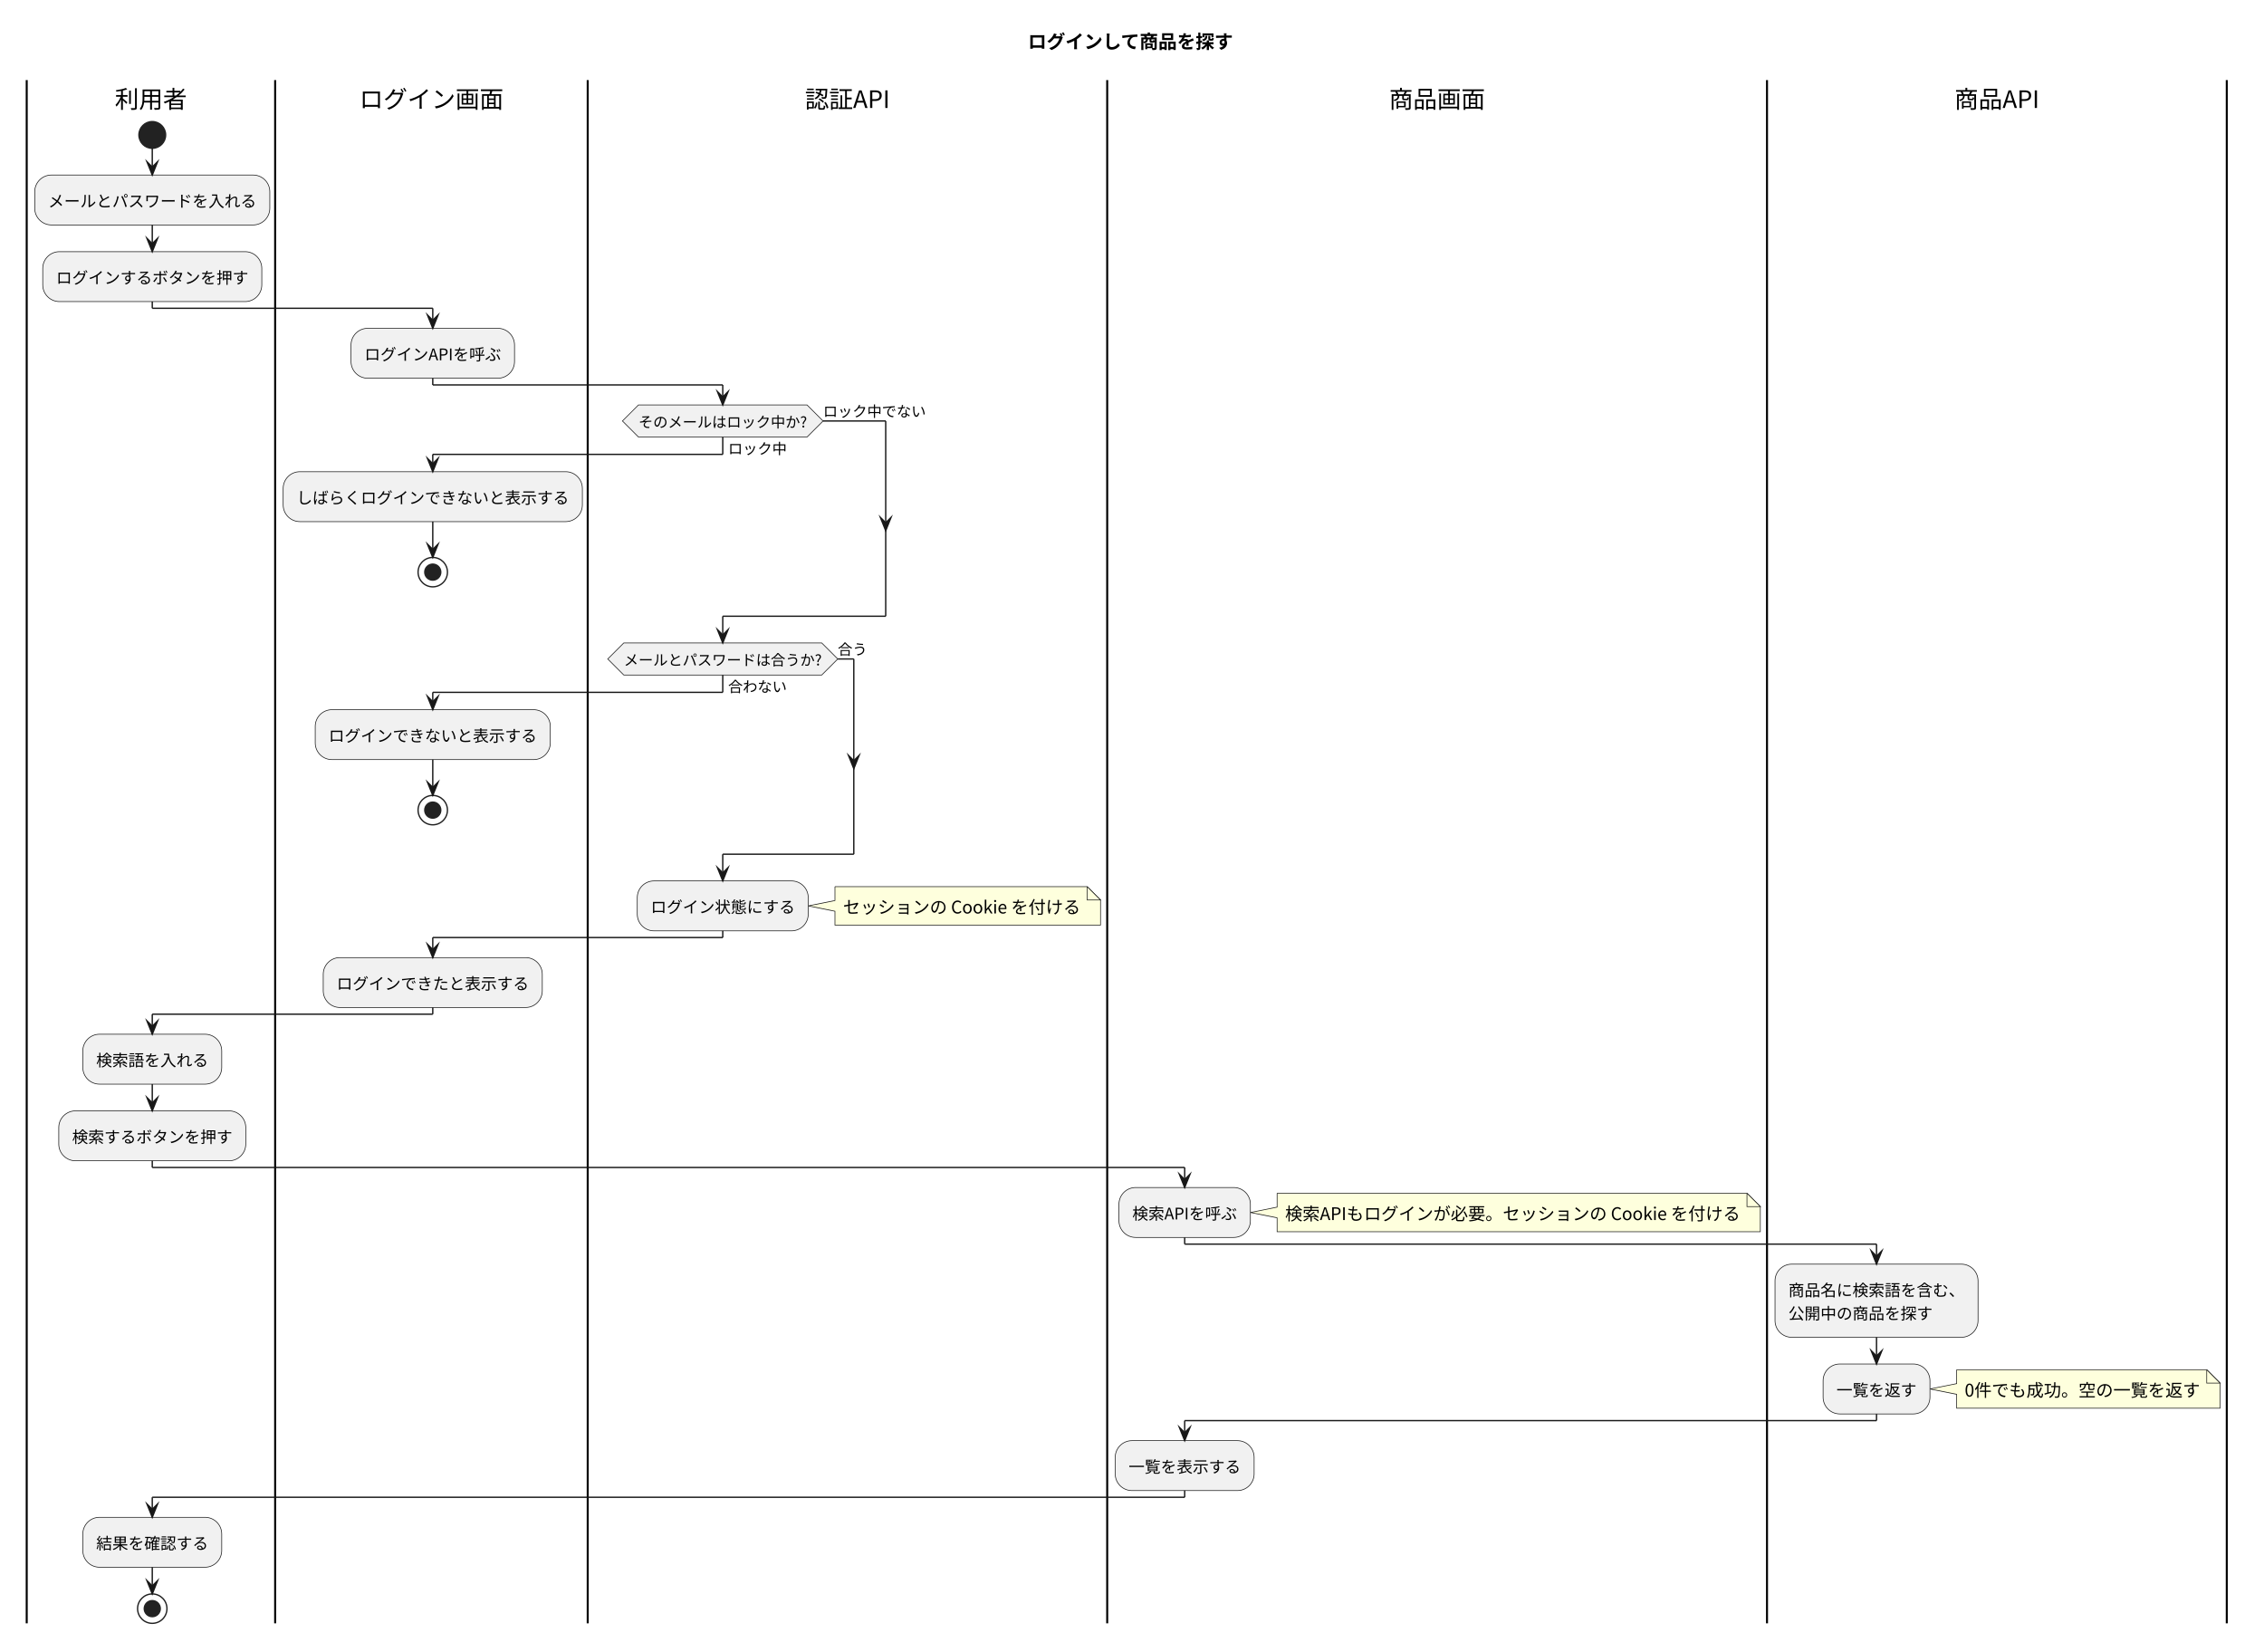
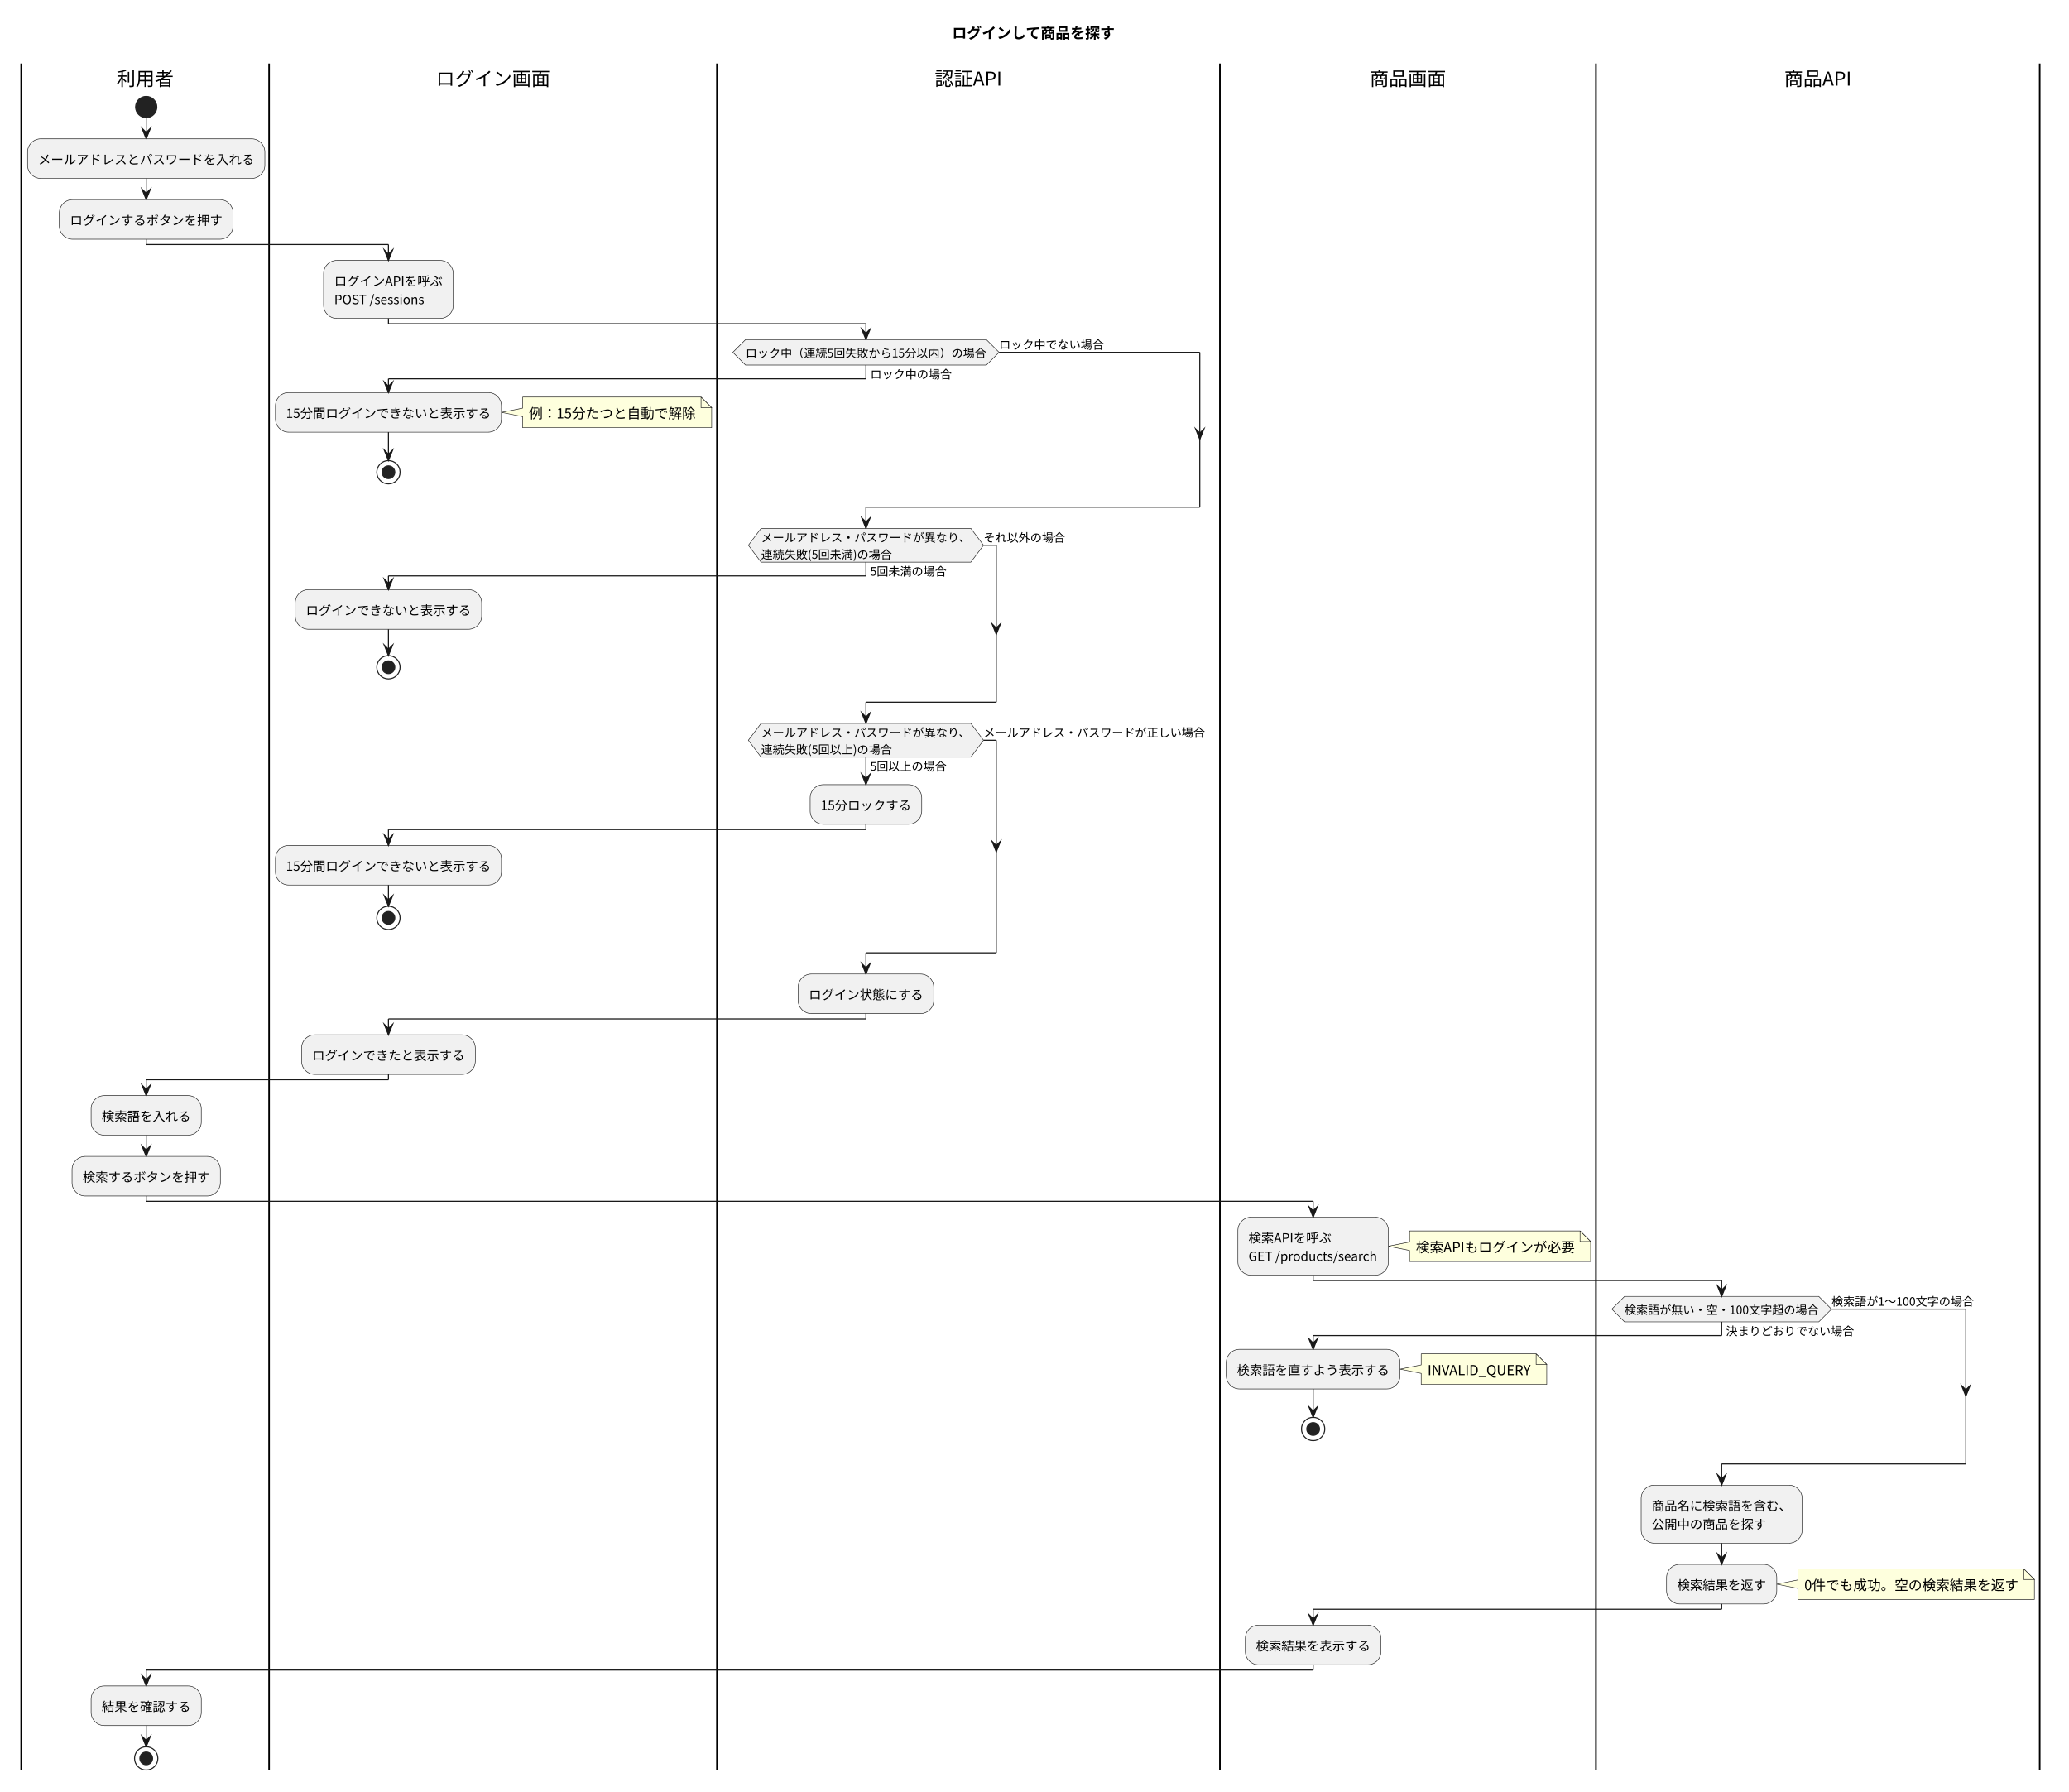
- <svg xmlns="http://www.w3.org/2000/svg" version="1.1" data-diagram-type="ACTIVITY" style="width:1695px;height:1236px;background:#FFFFFF;" width="1695px" height="1236px" viewBox="0 0 1695 1236" zoomAndPan="magnify" preserveAspectRatio="none" contentStyleType="text/css">
+ <svg xmlns="http://www.w3.org/2000/svg" version="1.1" data-diagram-type="ACTIVITY" style="width:1953px;height:1691px;background:#FFFFFF;" width="1953px" height="1691px" viewBox="0 0 1953 1691" zoomAndPan="magnify" preserveAspectRatio="none" contentStyleType="text/css">
  <defs />
  <g font-family="sans-serif" lengthAdjust="spacing">
    <g class="title" data-source-line="7">
-       <text x="769.572" y="36.24" fill="#000" font-size="14" textLength="153.999" font-weight="700" font-family="'Noto Sans CJK JP'">ログインして商品を探す</text>
+       <text x="898.68" y="36.24" fill="#000" font-size="14" textLength="153.999" font-weight="700" font-family="'Noto Sans CJK JP'">ログインして商品を探す</text>
    </g>
-     <rect x="20" y="59.956" width="1648.143" height="26.064" fill="none" style="stroke:none;" />
-     <ellipse cx="114.001" cy="101.02" rx="10" ry="10" fill="#222" style="stroke:#222;stroke-width:1;" />
-     <rect x="26" y="131.02" width="176.001" height="37.376" fill="#F1F1F1" style="stroke:#181818;stroke-width:0.5;" rx="12.5" ry="12.5" />
-     <text x="36" y="154.94" fill="#000" font-size="12" textLength="156.001" font-family="'Noto Sans CJK JP'">メールとパスワードを入れる</text>
-     <rect x="32" y="188.396" width="164.001" height="37.376" fill="#F1F1F1" style="stroke:#181818;stroke-width:0.5;" rx="12.5" ry="12.5" />
-     <text x="42" y="212.316" fill="#000" font-size="12" textLength="144.001" font-family="'Noto Sans CJK JP'">ログインするボタンを押す</text>
-     <rect x="62" y="774.204" width="104.001" height="37.376" fill="#F1F1F1" style="stroke:#181818;stroke-width:0.5;" rx="12.5" ry="12.5" />
-     <text x="72" y="798.124" fill="#000" font-size="12" textLength="84.001" font-family="'Noto Sans CJK JP'">検索語を入れる</text>
-     <rect x="44" y="831.58" width="140.001" height="37.376" fill="#F1F1F1" style="stroke:#181818;stroke-width:0.5;" rx="12.5" ry="12.5" />
-     <text x="54" y="855.501" fill="#000" font-size="12" textLength="120.001" font-family="'Noto Sans CJK JP'">検索するボタンを押す</text>
-     <rect x="62" y="1135.837" width="104.001" height="37.376" fill="#F1F1F1" style="stroke:#181818;stroke-width:0.5;" rx="12.5" ry="12.5" />
-     <text x="72" y="1159.757" fill="#000" font-size="12" textLength="84.001" font-family="'Noto Sans CJK JP'">結果を確認する</text>
-     <ellipse cx="114.001" cy="1204.213" rx="11" ry="11" fill="none" style="stroke:#222;stroke-width:1;" />
-     <ellipse cx="114.001" cy="1204.213" rx="6" ry="6" fill="#222" style="stroke:#222;stroke-width:1;" />
-     <line x1="20" y1="59.956" x2="20" y2="1215.213" style="stroke:#000;stroke-width:1.5;" />
-     <rect x="262.798" y="245.772" width="122.409" height="37.376" fill="#F1F1F1" style="stroke:#181818;stroke-width:0.5;" rx="12.5" ry="12.5" />
-     <text x="272.798" y="269.692" fill="#000" font-size="12" textLength="102.409" font-family="'Noto Sans CJK JP'">ログインAPIを呼ぶ</text>
-     <rect x="212.001" y="353.112" width="224.002" height="37.376" fill="#F1F1F1" style="stroke:#181818;stroke-width:0.5;" rx="12.5" ry="12.5" />
-     <text x="222.001" y="377.032" fill="#000" font-size="12" textLength="204.002" font-family="'Noto Sans CJK JP'">しばらくログインできないと表示する</text>
-     <ellipse cx="324.002" cy="428.3" rx="11" ry="11" fill="none" style="stroke:#222;stroke-width:1;" />
-     <ellipse cx="324.002" cy="428.3" rx="6" ry="6" fill="#222" style="stroke:#222;stroke-width:1;" />
-     <rect x="236.001" y="531.264" width="176.001" height="37.376" fill="#F1F1F1" style="stroke:#181818;stroke-width:0.5;" rx="12.5" ry="12.5" />
-     <text x="246.001" y="555.184" fill="#000" font-size="12" textLength="156.001" font-family="'Noto Sans CJK JP'">ログインできないと表示する</text>
-     <ellipse cx="324.002" cy="606.452" rx="11" ry="11" fill="none" style="stroke:#222;stroke-width:1;" />
-     <ellipse cx="324.002" cy="606.452" rx="6" ry="6" fill="#222" style="stroke:#222;stroke-width:1;" />
-     <rect x="242.001" y="716.828" width="164.001" height="37.376" fill="#F1F1F1" style="stroke:#181818;stroke-width:0.5;" rx="12.5" ry="12.5" />
-     <text x="252.001" y="740.748" fill="#000" font-size="12" textLength="144.001" font-family="'Noto Sans CJK JP'">ログインできたと表示する</text>
-     <line x1="206.001" y1="59.956" x2="206.001" y2="1215.213" style="stroke:#000;stroke-width:1.5;" />
-     <polygon points="478.003,303.148,604.216,303.148,616.216,315.148,604.216,327.148,478.003,327.148,466.003,315.148,478.003,303.148" fill="#F1F1F1" style="stroke:#181818;stroke-width:0.5;stroke-linejoin:miter;stroke-miterlimit:10;" />
-     <text x="545.109" y="339.908" fill="#000" font-size="11" textLength="44" font-family="'Noto Sans CJK JP'">ロック中</text>
-     <text x="478.003" y="319.944" fill="#000" font-size="11" textLength="126.213" font-family="'Noto Sans CJK JP'">そのメールはロック中か?</text>
-     <text x="616.216" y="311.98" fill="#000" font-size="11" textLength="76.999" font-family="'Noto Sans CJK JP'">ロック中でない</text>
-     <polygon points="467.003,481.3,615.216,481.3,627.216,493.3,615.216,505.3,467.003,505.3,455.003,493.3,467.003,481.3" fill="#F1F1F1" style="stroke:#181818;stroke-width:0.5;stroke-linejoin:miter;stroke-miterlimit:10;" />
-     <text x="545.109" y="518.06" fill="#000" font-size="11" textLength="44" font-family="'Noto Sans CJK JP'">合わない</text>
-     <text x="467.003" y="498.096" fill="#000" font-size="11" textLength="148.213" font-family="'Noto Sans CJK JP'">メールとパスワードは合うか?</text>
-     <text x="627.216" y="490.132" fill="#000" font-size="11" textLength="22" font-family="'Noto Sans CJK JP'">合う</text>
-     <path d="M625.11,663.728 L625.11,674.14 L605.11,678.14 L625.11,682.14 L625.11,692.552 A0,0 0 0 0 625.11,692.552 L823.937,692.552 A0,0 0 0 0 823.937,692.552 L823.937,673.728 L813.937,663.728 L625.11,663.728 A0,0 0 0 0 625.11,663.728" style="stroke:#181818;stroke-width:0.5;" fill="#FEFFDD" />
-     <path d="M813.937,663.728 L813.937,673.728 L823.937,673.728 L813.937,663.728" style="stroke:#181818;stroke-width:0.5;" fill="#FEFFDD" />
-     <text x="631.11" y="683.808" fill="#000" font-size="13" textLength="177.827" font-family="'Noto Sans CJK JP'">セッションの Cookie を付ける</text>
-     <rect x="477.109" y="659.452" width="128.001" height="37.376" fill="#F1F1F1" style="stroke:#181818;stroke-width:0.5;" rx="12.5" ry="12.5" />
-     <text x="487.109" y="683.372" fill="#000" font-size="12" textLength="108.001" font-family="'Noto Sans CJK JP'">ログイン状態にする</text>
-     <line x1="440.003" y1="59.956" x2="440.003" y2="1215.213" style="stroke:#000;stroke-width:1.5;" />
-     <path d="M956.141,893.233 L956.141,903.645 L936.141,907.645 L956.141,911.645 L956.141,922.057 A0,0 0 0 0 956.141,922.057 L1317.911,922.057 A0,0 0 0 0 1317.911,922.057 L1317.911,903.233 L1307.911,893.233 L956.141,893.233 A0,0 0 0 0 956.141,893.233" style="stroke:#181818;stroke-width:0.5;" fill="#FEFFDD" />
-     <path d="M1307.911,893.233 L1307.911,903.233 L1317.911,903.233 L1307.911,893.233" style="stroke:#181818;stroke-width:0.5;" fill="#FEFFDD" />
-     <text x="962.141" y="913.313" fill="#000" font-size="13" textLength="340.769" font-family="'Noto Sans CJK JP'">検索APIもログインが必要。セッションの Cookie を付ける</text>
-     <rect x="837.733" y="888.957" width="98.409" height="37.376" fill="#F1F1F1" style="stroke:#181818;stroke-width:0.5;" rx="12.5" ry="12.5" />
-     <text x="847.733" y="912.877" fill="#000" font-size="12" textLength="78.409" font-family="'Noto Sans CJK JP'">検索APIを呼ぶ</text>
-     <rect x="834.937" y="1078.461" width="104.001" height="37.376" fill="#F1F1F1" style="stroke:#181818;stroke-width:0.5;" rx="12.5" ry="12.5" />
-     <text x="844.937" y="1102.381" fill="#000" font-size="12" textLength="84.001" font-family="'Noto Sans CJK JP'">一覧を表示する</text>
-     <line x1="828.937" y1="59.956" x2="828.937" y2="1215.213" style="stroke:#000;stroke-width:1.5;" />
-     <rect x="1328.911" y="946.333" width="152.001" height="54.752" fill="#F1F1F1" style="stroke:#181818;stroke-width:0.5;" rx="12.5" ry="12.5" />
-     <text x="1338.911" y="970.253" fill="#000" font-size="12" textLength="132.001" font-family="'Noto Sans CJK JP'">商品名に検索語を含む、</text>
-     <text x="1338.911" y="987.629" fill="#000" font-size="12" textLength="108.001" font-family="'Noto Sans CJK JP'">公開中の商品を探す</text>
-     <path d="M1464.912,1025.361 L1464.912,1035.773 L1444.912,1039.773 L1464.912,1043.773 L1464.912,1054.185 A0,0 0 0 0 1464.912,1054.185 L1662.127,1054.185 A0,0 0 0 0 1662.127,1054.185 L1662.127,1035.361 L1652.127,1025.361 L1464.912,1025.361 A0,0 0 0 0 1464.912,1025.361" style="stroke:#181818;stroke-width:0.5;" fill="#FEFFDD" />
-     <path d="M1652.127,1025.361 L1652.127,1035.361 L1662.127,1035.361 L1652.127,1025.361" style="stroke:#181818;stroke-width:0.5;" fill="#FEFFDD" />
-     <text x="1470.912" y="1045.441" fill="#000" font-size="13" textLength="176.215" font-family="'Noto Sans CJK JP'">0件でも成功。空の一覧を返す</text>
-     <rect x="1364.911" y="1021.085" width="80" height="37.376" fill="#F1F1F1" style="stroke:#181818;stroke-width:0.5;" rx="12.5" ry="12.5" />
-     <text x="1374.911" y="1045.005" fill="#000" font-size="12" textLength="60" font-family="'Noto Sans CJK JP'">一覧を返す</text>
-     <line x1="1322.911" y1="59.956" x2="1322.911" y2="1215.213" style="stroke:#000;stroke-width:1.5;" />
-     <line x1="1667.127" y1="59.956" x2="1667.127" y2="1215.213" style="stroke:#000;stroke-width:1.5;" />
-     <line x1="114.001" y1="111.02" x2="114.001" y2="131.02" style="stroke:#181818;stroke-width:1;" />
-     <polygon points="110.001,121.02,114.001,131.02,118.001,121.02,114.001,125.02" fill="#181818" style="stroke:#181818;stroke-width:1;stroke-linejoin:miter;stroke-miterlimit:10;" />
-     <line x1="114.001" y1="168.396" x2="114.001" y2="188.396" style="stroke:#181818;stroke-width:1;" />
-     <polygon points="110.001,178.396,114.001,188.396,118.001,178.396,114.001,182.396" fill="#181818" style="stroke:#181818;stroke-width:1;stroke-linejoin:miter;stroke-miterlimit:10;" />
-     <line x1="114.001" y1="811.58" x2="114.001" y2="831.58" style="stroke:#181818;stroke-width:1;" />
-     <polygon points="110.001,821.58,114.001,831.58,118.001,821.58,114.001,825.58" fill="#181818" style="stroke:#181818;stroke-width:1;stroke-linejoin:miter;stroke-miterlimit:10;" />
-     <line x1="114.001" y1="1173.213" x2="114.001" y2="1193.213" style="stroke:#181818;stroke-width:1;" />
-     <polygon points="110.001,1183.213,114.001,1193.213,118.001,1183.213,114.001,1187.213" fill="#181818" style="stroke:#181818;stroke-width:1;stroke-linejoin:miter;stroke-miterlimit:10;" />
-     <line x1="324.002" y1="390.488" x2="324.002" y2="417.3" style="stroke:#181818;stroke-width:1;" />
-     <polygon points="320.002,407.3,324.002,417.3,328.002,407.3,324.002,411.3" fill="#181818" style="stroke:#181818;stroke-width:1;stroke-linejoin:miter;stroke-miterlimit:10;" />
-     <line x1="324.002" y1="568.64" x2="324.002" y2="595.452" style="stroke:#181818;stroke-width:1;" />
-     <polygon points="320.002,585.452,324.002,595.452,328.002,585.452,324.002,589.452" fill="#181818" style="stroke:#181818;stroke-width:1;stroke-linejoin:miter;stroke-miterlimit:10;" />
-     <line x1="616.216" y1="315.148" x2="663.11" y2="315.148" style="stroke:#181818;stroke-width:1;" />
-     <polygon points="659.11,387.3,663.11,397.3,667.11,387.3,663.11,391.3" fill="#181818" style="stroke:#181818;stroke-width:1;stroke-linejoin:miter;stroke-miterlimit:10;" />
-     <line x1="663.11" y1="315.148" x2="663.11" y2="461.3" style="stroke:#181818;stroke-width:1;" />
-     <line x1="663.11" y1="461.3" x2="541.109" y2="461.3" style="stroke:#181818;stroke-width:1;" />
-     <line x1="541.109" y1="461.3" x2="541.109" y2="481.3" style="stroke:#181818;stroke-width:1;" />
-     <polygon points="537.109,471.3,541.109,481.3,545.109,471.3,541.109,475.3" fill="#181818" style="stroke:#181818;stroke-width:1;stroke-linejoin:miter;stroke-miterlimit:10;" />
-     <line x1="627.216" y1="493.3" x2="639.216" y2="493.3" style="stroke:#181818;stroke-width:1;" />
-     <polygon points="635.216,565.452,639.216,575.452,643.216,565.452,639.216,569.452" fill="#181818" style="stroke:#181818;stroke-width:1;stroke-linejoin:miter;stroke-miterlimit:10;" />
-     <line x1="639.216" y1="493.3" x2="639.216" y2="639.452" style="stroke:#181818;stroke-width:1;" />
-     <line x1="639.216" y1="639.452" x2="541.109" y2="639.452" style="stroke:#181818;stroke-width:1;" />
-     <line x1="541.109" y1="639.452" x2="541.109" y2="659.452" style="stroke:#181818;stroke-width:1;" />
-     <polygon points="537.109,649.452,541.109,659.452,545.109,649.452,541.109,653.452" fill="#181818" style="stroke:#181818;stroke-width:1;stroke-linejoin:miter;stroke-miterlimit:10;" />
-     <line x1="1404.911" y1="1001.085" x2="1404.911" y2="1021.085" style="stroke:#181818;stroke-width:1;" />
-     <polygon points="1400.911,1011.085,1404.911,1021.085,1408.911,1011.085,1404.911,1015.085" fill="#181818" style="stroke:#181818;stroke-width:1;stroke-linejoin:miter;stroke-miterlimit:10;" />
-     <line x1="114.001" y1="225.772" x2="114.001" y2="230.772" style="stroke:#181818;stroke-width:1;" />
-     <line x1="114.001" y1="230.772" x2="324.002" y2="230.772" style="stroke:#181818;stroke-width:1;" />
-     <line x1="324.002" y1="230.772" x2="324.002" y2="245.772" style="stroke:#181818;stroke-width:1;" />
-     <polygon points="320.002,235.772,324.002,245.772,328.002,235.772,324.002,239.772" fill="#181818" style="stroke:#181818;stroke-width:1;stroke-linejoin:miter;stroke-miterlimit:10;" />
-     <line x1="541.109" y1="327.148" x2="541.109" y2="340.13" style="stroke:#181818;stroke-width:1;" />
-     <line x1="541.109" y1="340.13" x2="324.002" y2="340.13" style="stroke:#181818;stroke-width:1;" />
-     <line x1="324.002" y1="340.13" x2="324.002" y2="353.112" style="stroke:#181818;stroke-width:1;" />
-     <polygon points="320.002,343.112,324.002,353.112,328.002,343.112,324.002,347.112" fill="#181818" style="stroke:#181818;stroke-width:1;stroke-linejoin:miter;stroke-miterlimit:10;" />
-     <line x1="324.002" y1="283.148" x2="324.002" y2="288.148" style="stroke:#181818;stroke-width:1;" />
-     <line x1="324.002" y1="288.148" x2="541.109" y2="288.148" style="stroke:#181818;stroke-width:1;" />
-     <line x1="541.109" y1="288.148" x2="541.109" y2="303.148" style="stroke:#181818;stroke-width:1;" />
-     <polygon points="537.109,293.148,541.109,303.148,545.109,293.148,541.109,297.148" fill="#181818" style="stroke:#181818;stroke-width:1;stroke-linejoin:miter;stroke-miterlimit:10;" />
-     <line x1="541.109" y1="505.3" x2="541.109" y2="518.282" style="stroke:#181818;stroke-width:1;" />
-     <line x1="541.109" y1="518.282" x2="324.002" y2="518.282" style="stroke:#181818;stroke-width:1;" />
-     <line x1="324.002" y1="518.282" x2="324.002" y2="531.264" style="stroke:#181818;stroke-width:1;" />
-     <polygon points="320.002,521.264,324.002,531.264,328.002,521.264,324.002,525.264" fill="#181818" style="stroke:#181818;stroke-width:1;stroke-linejoin:miter;stroke-miterlimit:10;" />
-     <line x1="541.109" y1="696.828" x2="541.109" y2="701.828" style="stroke:#181818;stroke-width:1;" />
-     <line x1="541.109" y1="701.828" x2="324.002" y2="701.828" style="stroke:#181818;stroke-width:1;" />
-     <line x1="324.002" y1="701.828" x2="324.002" y2="716.828" style="stroke:#181818;stroke-width:1;" />
-     <polygon points="320.002,706.828,324.002,716.828,328.002,706.828,324.002,710.828" fill="#181818" style="stroke:#181818;stroke-width:1;stroke-linejoin:miter;stroke-miterlimit:10;" />
-     <line x1="324.002" y1="754.204" x2="324.002" y2="759.204" style="stroke:#181818;stroke-width:1;" />
-     <line x1="324.002" y1="759.204" x2="114.001" y2="759.204" style="stroke:#181818;stroke-width:1;" />
-     <line x1="114.001" y1="759.204" x2="114.001" y2="774.204" style="stroke:#181818;stroke-width:1;" />
-     <polygon points="110.001,764.204,114.001,774.204,118.001,764.204,114.001,768.204" fill="#181818" style="stroke:#181818;stroke-width:1;stroke-linejoin:miter;stroke-miterlimit:10;" />
-     <line x1="114.001" y1="868.957" x2="114.001" y2="873.957" style="stroke:#181818;stroke-width:1;" />
-     <line x1="114.001" y1="873.957" x2="886.937" y2="873.957" style="stroke:#181818;stroke-width:1;" />
-     <line x1="886.937" y1="873.957" x2="886.937" y2="888.957" style="stroke:#181818;stroke-width:1;" />
-     <polygon points="882.937,878.957,886.937,888.957,890.937,878.957,886.937,882.957" fill="#181818" style="stroke:#181818;stroke-width:1;stroke-linejoin:miter;stroke-miterlimit:10;" />
-     <line x1="886.937" y1="926.333" x2="886.937" y2="931.333" style="stroke:#181818;stroke-width:1;" />
-     <line x1="886.937" y1="931.333" x2="1404.911" y2="931.333" style="stroke:#181818;stroke-width:1;" />
-     <line x1="1404.911" y1="931.333" x2="1404.911" y2="946.333" style="stroke:#181818;stroke-width:1;" />
-     <polygon points="1400.911,936.333,1404.911,946.333,1408.911,936.333,1404.911,940.333" fill="#181818" style="stroke:#181818;stroke-width:1;stroke-linejoin:miter;stroke-miterlimit:10;" />
-     <line x1="1404.911" y1="1058.461" x2="1404.911" y2="1063.461" style="stroke:#181818;stroke-width:1;" />
-     <line x1="1404.911" y1="1063.461" x2="886.937" y2="1063.461" style="stroke:#181818;stroke-width:1;" />
-     <line x1="886.937" y1="1063.461" x2="886.937" y2="1078.461" style="stroke:#181818;stroke-width:1;" />
-     <polygon points="882.937,1068.461,886.937,1078.461,890.937,1068.461,886.937,1072.461" fill="#181818" style="stroke:#181818;stroke-width:1;stroke-linejoin:miter;stroke-miterlimit:10;" />
-     <line x1="886.937" y1="1115.837" x2="886.937" y2="1120.837" style="stroke:#181818;stroke-width:1;" />
-     <line x1="886.937" y1="1120.837" x2="114.001" y2="1120.837" style="stroke:#181818;stroke-width:1;" />
-     <line x1="114.001" y1="1120.837" x2="114.001" y2="1135.837" style="stroke:#181818;stroke-width:1;" />
-     <polygon points="110.001,1125.837,114.001,1135.837,118.001,1125.837,114.001,1129.837" fill="#181818" style="stroke:#181818;stroke-width:1;stroke-linejoin:miter;stroke-miterlimit:10;" />
-     <text x="86.001" y="80.836" fill="#000" font-size="18" textLength="54" font-family="'Noto Sans CJK JP'">利用者</text>
-     <text x="269.002" y="80.836" fill="#000" font-size="18" textLength="107.999" font-family="'Noto Sans CJK JP'">ログイン画面</text>
-     <text x="602.664" y="80.836" fill="#000" font-size="18" textLength="63.612" font-family="'Noto Sans CJK JP'">認証API</text>
-     <text x="1039.924" y="80.836" fill="#000" font-size="18" textLength="72" font-family="'Noto Sans CJK JP'">商品画面</text>
-     <text x="1463.213" y="80.836" fill="#000" font-size="18" textLength="63.612" font-family="'Noto Sans CJK JP'">商品API</text>
+     <rect x="20" y="59.956" width="1906.358" height="26.064" fill="none" style="stroke:none;" />
+     <ellipse cx="138.001" cy="101.02" rx="10" ry="10" fill="#222" style="stroke:#222;stroke-width:1;" />
+     <rect x="26" y="131.02" width="224.002" height="37.376" fill="#F1F1F1" style="stroke:#181818;stroke-width:0.5;" rx="12.5" ry="12.5" />
+     <text x="36" y="154.94" fill="#000" font-size="12" textLength="204.002" font-family="'Noto Sans CJK JP'">メールアドレスとパスワードを入れる</text>
+     <rect x="56" y="188.396" width="164.001" height="37.376" fill="#F1F1F1" style="stroke:#181818;stroke-width:0.5;" rx="12.5" ry="12.5" />
+     <text x="66" y="212.316" fill="#000" font-size="12" textLength="144.001" font-family="'Noto Sans CJK JP'">ログインするボタンを押す</text>
+     <rect x="86" y="1034.044" width="104.001" height="37.376" fill="#F1F1F1" style="stroke:#181818;stroke-width:0.5;" rx="12.5" ry="12.5" />
+     <text x="96" y="1057.964" fill="#000" font-size="12" textLength="84.001" font-family="'Noto Sans CJK JP'">検索語を入れる</text>
+     <rect x="68" y="1091.42" width="140.001" height="37.376" fill="#F1F1F1" style="stroke:#181818;stroke-width:0.5;" rx="12.5" ry="12.5" />
+     <text x="78" y="1115.34" fill="#000" font-size="12" textLength="120.001" font-family="'Noto Sans CJK JP'">検索するボタンを押す</text>
+     <rect x="86" y="1591.205" width="104.001" height="37.376" fill="#F1F1F1" style="stroke:#181818;stroke-width:0.5;" rx="12.5" ry="12.5" />
+     <text x="96" y="1615.125" fill="#000" font-size="12" textLength="84.001" font-family="'Noto Sans CJK JP'">結果を確認する</text>
+     <ellipse cx="138.001" cy="1659.581" rx="11" ry="11" fill="none" style="stroke:#222;stroke-width:1;" />
+     <ellipse cx="138.001" cy="1659.581" rx="6" ry="6" fill="#222" style="stroke:#222;stroke-width:1;" />
+     <line x1="20" y1="59.956" x2="20" y2="1670.581" style="stroke:#000;stroke-width:1.5;" />
+     <rect x="305.458" y="245.772" width="122.409" height="54.752" fill="#F1F1F1" style="stroke:#181818;stroke-width:0.5;" rx="12.5" ry="12.5" />
+     <text x="315.458" y="269.692" fill="#000" font-size="12" textLength="102.409" font-family="'Noto Sans CJK JP'">ログインAPIを呼ぶ</text>
+     <text x="315.458" y="287.068" fill="#000" font-size="12" textLength="85.237" font-family="'Noto Sans CJK JP'">POST /sessions</text>
+     <path d="M493.323,374.764 L493.323,385.176 L473.323,389.176 L493.323,393.176 L493.323,403.588 A0,0 0 0 0 493.323,403.588 L671.753,403.588 A0,0 0 0 0 671.753,403.588 L671.753,384.764 L661.753,374.764 L493.323,374.764 A0,0 0 0 0 493.323,374.764" style="stroke:#181818;stroke-width:0.5;" fill="#FEFFDD" />
+     <path d="M661.753,374.764 L661.753,384.764 L671.753,384.764 L661.753,374.764" style="stroke:#181818;stroke-width:0.5;" fill="#FEFFDD" />
+     <text x="499.323" y="394.844" fill="#000" font-size="13" textLength="157.43" font-family="'Noto Sans CJK JP'">例：15分たつと自動で解除</text>
+     <rect x="260.002" y="370.488" width="213.321" height="37.376" fill="#F1F1F1" style="stroke:#181818;stroke-width:0.5;" rx="12.5" ry="12.5" />
+     <text x="270.002" y="394.408" fill="#000" font-size="12" textLength="193.321" font-family="'Noto Sans CJK JP'">15分間ログインできないと表示する</text>
+     <ellipse cx="366.662" cy="445.676" rx="11" ry="11" fill="none" style="stroke:#222;stroke-width:1;" />
+     <ellipse cx="366.662" cy="445.676" rx="6" ry="6" fill="#222" style="stroke:#222;stroke-width:1;" />
+     <rect x="278.662" y="556.496" width="176.001" height="37.376" fill="#F1F1F1" style="stroke:#181818;stroke-width:0.5;" rx="12.5" ry="12.5" />
+     <text x="288.662" y="580.416" fill="#000" font-size="12" textLength="156.001" font-family="'Noto Sans CJK JP'">ログインできないと表示する</text>
+     <ellipse cx="366.662" cy="629.72" rx="11" ry="11" fill="none" style="stroke:#222;stroke-width:1;" />
+     <ellipse cx="366.662" cy="629.72" rx="6" ry="6" fill="#222" style="stroke:#222;stroke-width:1;" />
+     <rect x="260.002" y="797.916" width="213.321" height="37.376" fill="#F1F1F1" style="stroke:#181818;stroke-width:0.5;" rx="12.5" ry="12.5" />
+     <text x="270.002" y="821.836" fill="#000" font-size="12" textLength="193.321" font-family="'Noto Sans CJK JP'">15分間ログインできないと表示する</text>
+     <ellipse cx="366.662" cy="866.292" rx="11" ry="11" fill="none" style="stroke:#222;stroke-width:1;" />
+     <ellipse cx="366.662" cy="866.292" rx="6" ry="6" fill="#222" style="stroke:#222;stroke-width:1;" />
+     <rect x="284.662" y="976.668" width="164.001" height="37.376" fill="#F1F1F1" style="stroke:#181818;stroke-width:0.5;" rx="12.5" ry="12.5" />
+     <text x="294.662" y="1000.588" fill="#000" font-size="12" textLength="144.001" font-family="'Noto Sans CJK JP'">ログインできたと表示する</text>
+     <line x1="254.002" y1="59.956" x2="254.002" y2="1670.581" style="stroke:#000;stroke-width:1.5;" />
+     <polygon points="703.753,320.524,931.067,320.524,943.067,332.524,931.067,344.524,703.753,344.524,691.753,332.524,703.753,320.524" fill="#F1F1F1" style="stroke:#181818;stroke-width:0.5;stroke-linejoin:miter;stroke-miterlimit:10;" />
+     <text x="821.41" y="357.284" fill="#000" font-size="11" textLength="76.999" font-family="'Noto Sans CJK JP'">ロック中の場合</text>
+     <text x="703.753" y="337.32" fill="#000" font-size="11" textLength="227.313" font-family="'Noto Sans CJK JP'">ロック中（連続5回失敗から15分以内）の場合</text>
+     <text x="943.067" y="329.356" fill="#000" font-size="11" textLength="98.999" font-family="'Noto Sans CJK JP'">ロック中でない場合</text>
+     <polygon points="718.411,498.676,916.409,498.676,928.409,514.604,916.409,530.532,718.411,530.532,706.411,514.604,718.411,498.676" fill="#F1F1F1" style="stroke:#181818;stroke-width:0.5;stroke-linejoin:miter;stroke-miterlimit:10;" />
+     <text x="821.41" y="543.292" fill="#000" font-size="11" textLength="72.104" font-family="'Noto Sans CJK JP'">5回未満の場合</text>
+     <text x="718.411" y="511.436" fill="#000" font-size="11" textLength="197.999" font-family="'Noto Sans CJK JP'">メールアドレス・パスワードが異なり、</text>
+     <text x="718.411" y="527.364" fill="#000" font-size="11" textLength="123.54" font-family="'Noto Sans CJK JP'">連続失敗(5回未満)の場合</text>
+     <text x="928.409" y="511.436" fill="#000" font-size="11" textLength="76.999" font-family="'Noto Sans CJK JP'">それ以外の場合</text>
+     <rect x="764.75" y="740.54" width="105.321" height="37.376" fill="#F1F1F1" style="stroke:#181818;stroke-width:0.5;" rx="12.5" ry="12.5" />
+     <text x="774.75" y="764.46" fill="#000" font-size="12" textLength="85.321" font-family="'Noto Sans CJK JP'">15分ロックする</text>
+     <polygon points="718.411,682.72,916.409,682.72,928.409,698.648,916.409,714.576,718.411,714.576,706.411,698.648,718.411,682.72" fill="#F1F1F1" style="stroke:#181818;stroke-width:0.5;stroke-linejoin:miter;stroke-miterlimit:10;" />
+     <text x="821.41" y="727.336" fill="#000" font-size="11" textLength="72.104" font-family="'Noto Sans CJK JP'">5回以上の場合</text>
+     <text x="718.411" y="695.48" fill="#000" font-size="11" textLength="197.999" font-family="'Noto Sans CJK JP'">メールアドレス・パスワードが異なり、</text>
+     <text x="718.411" y="711.408" fill="#000" font-size="11" textLength="123.54" font-family="'Noto Sans CJK JP'">連続失敗(5回以上)の場合</text>
+     <text x="928.409" y="695.48" fill="#000" font-size="11" textLength="208.999" font-family="'Noto Sans CJK JP'">メールアドレス・パスワードが正しい場合</text>
+     <rect x="753.41" y="919.292" width="128.001" height="37.376" fill="#F1F1F1" style="stroke:#181818;stroke-width:0.5;" rx="12.5" ry="12.5" />
+     <text x="763.41" y="943.212" fill="#000" font-size="12" textLength="108.001" font-family="'Noto Sans CJK JP'">ログイン状態にする</text>
+     <line x1="676.753" y1="59.956" x2="676.753" y2="1670.581" style="stroke:#000;stroke-width:1.5;" />
+     <path d="M1330.528,1161.761 L1330.528,1172.173 L1310.528,1176.173 L1330.528,1180.173 L1330.528,1190.585 A0,0 0 0 0 1330.528,1190.585 L1501.47,1190.585 A0,0 0 0 0 1501.47,1190.585 L1501.47,1171.761 L1491.47,1161.761 L1330.528,1161.761 A0,0 0 0 0 1330.528,1161.761" style="stroke:#181818;stroke-width:0.5;" fill="#FEFFDD" />
+     <path d="M1491.47,1161.761 L1491.47,1171.761 L1501.47,1171.761 L1491.47,1161.761" style="stroke:#181818;stroke-width:0.5;" fill="#FEFFDD" />
+     <text x="1336.528" y="1181.841" fill="#000" font-size="13" textLength="149.942" font-family="'Noto Sans CJK JP'">検索APIもログインが必要</text>
+     <rect x="1168.475" y="1148.796" width="142.053" height="54.752" fill="#F1F1F1" style="stroke:#181818;stroke-width:0.5;" rx="12.5" ry="12.5" />
+     <text x="1178.475" y="1172.717" fill="#000" font-size="12" textLength="78.409" font-family="'Noto Sans CJK JP'">検索APIを呼ぶ</text>
+     <text x="1178.475" y="1190.093" fill="#000" font-size="12" textLength="122.053" font-family="'Noto Sans CJK JP'">GET /products/search</text>
+     <path d="M1341.502,1277.789 L1341.502,1288.201 L1321.502,1292.201 L1341.502,1296.201 L1341.502,1306.613 A0,0 0 0 0 1341.502,1306.613 L1460.002,1306.613 A0,0 0 0 0 1460.002,1306.613 L1460.002,1287.789 L1450.002,1277.789 L1341.502,1277.789 A0,0 0 0 0 1341.502,1277.789" style="stroke:#181818;stroke-width:0.5;" fill="#FEFFDD" />
+     <path d="M1450.002,1277.789 L1450.002,1287.789 L1460.002,1287.789 L1450.002,1277.789" style="stroke:#181818;stroke-width:0.5;" fill="#FEFFDD" />
+     <text x="1347.502" y="1297.869" fill="#000" font-size="13" textLength="97.5" font-family="'Noto Sans CJK JP'">INVALID_QUERY</text>
+     <rect x="1157.501" y="1273.513" width="164.001" height="37.376" fill="#F1F1F1" style="stroke:#181818;stroke-width:0.5;" rx="12.5" ry="12.5" />
+     <text x="1167.501" y="1297.433" fill="#000" font-size="12" textLength="144.001" font-family="'Noto Sans CJK JP'">検索語を直すよう表示する</text>
+     <ellipse cx="1239.501" cy="1348.701" rx="11" ry="11" fill="none" style="stroke:#222;stroke-width:1;" />
+     <ellipse cx="1239.501" cy="1348.701" rx="6" ry="6" fill="#222" style="stroke:#222;stroke-width:1;" />
+     <rect x="1175.501" y="1533.829" width="128.001" height="37.376" fill="#F1F1F1" style="stroke:#181818;stroke-width:0.5;" rx="12.5" ry="12.5" />
+     <text x="1185.501" y="1557.749" fill="#000" font-size="12" textLength="108.001" font-family="'Noto Sans CJK JP'">検索結果を表示する</text>
+     <line x1="1151.501" y1="59.956" x2="1151.501" y2="1670.581" style="stroke:#000;stroke-width:1.5;" />
+     <polygon points="1533.47,1223.549,1716.784,1223.549,1728.784,1235.549,1716.784,1247.549,1533.47,1247.549,1521.47,1235.549,1533.47,1223.549" fill="#F1F1F1" style="stroke:#181818;stroke-width:0.5;stroke-linejoin:miter;stroke-miterlimit:10;" />
+     <text x="1629.127" y="1260.309" fill="#000" font-size="11" textLength="120.999" font-family="'Noto Sans CJK JP'">決まりどおりでない場合</text>
+     <text x="1533.47" y="1240.345" fill="#000" font-size="11" textLength="183.314" font-family="'Noto Sans CJK JP'">検索語が無い・空・100文字超の場合</text>
+     <text x="1728.784" y="1232.381" fill="#000" font-size="11" textLength="134.419" font-family="'Noto Sans CJK JP'">検索語が1〜100文字の場合</text>
+     <rect x="1549.126" y="1401.701" width="152.001" height="54.752" fill="#F1F1F1" style="stroke:#181818;stroke-width:0.5;" rx="12.5" ry="12.5" />
+     <text x="1559.126" y="1425.621" fill="#000" font-size="12" textLength="132.001" font-family="'Noto Sans CJK JP'">商品名に検索語を含む、</text>
+     <text x="1559.126" y="1442.997" fill="#000" font-size="12" textLength="108.001" font-family="'Noto Sans CJK JP'">公開中の商品を探す</text>
+     <path d="M1697.127,1480.729 L1697.127,1491.141 L1677.127,1495.141 L1697.127,1499.141 L1697.127,1509.553 A0,0 0 0 0 1697.127,1509.553 L1920.342,1509.553 A0,0 0 0 0 1920.342,1509.553 L1920.342,1490.729 L1910.342,1480.729 L1697.127,1480.729 A0,0 0 0 0 1697.127,1480.729" style="stroke:#181818;stroke-width:0.5;" fill="#FEFFDD" />
+     <path d="M1910.342,1480.729 L1910.342,1490.729 L1920.342,1490.729 L1910.342,1480.729" style="stroke:#181818;stroke-width:0.5;" fill="#FEFFDD" />
+     <text x="1703.127" y="1500.809" fill="#000" font-size="13" textLength="202.215" font-family="'Noto Sans CJK JP'">0件でも成功。空の検索結果を返す</text>
+     <rect x="1573.127" y="1476.453" width="104.001" height="37.376" fill="#F1F1F1" style="stroke:#181818;stroke-width:0.5;" rx="12.5" ry="12.5" />
+     <text x="1583.127" y="1500.373" fill="#000" font-size="12" textLength="84.001" font-family="'Noto Sans CJK JP'">検索結果を返す</text>
+     <line x1="1506.47" y1="59.956" x2="1506.47" y2="1670.581" style="stroke:#000;stroke-width:1.5;" />
+     <line x1="1925.342" y1="59.956" x2="1925.342" y2="1670.581" style="stroke:#000;stroke-width:1.5;" />
+     <line x1="138.001" y1="111.02" x2="138.001" y2="131.02" style="stroke:#181818;stroke-width:1;" />
+     <polygon points="134.001,121.02,138.001,131.02,142.001,121.02,138.001,125.02" fill="#181818" style="stroke:#181818;stroke-width:1;stroke-linejoin:miter;stroke-miterlimit:10;" />
+     <line x1="138.001" y1="168.396" x2="138.001" y2="188.396" style="stroke:#181818;stroke-width:1;" />
+     <polygon points="134.001,178.396,138.001,188.396,142.001,178.396,138.001,182.396" fill="#181818" style="stroke:#181818;stroke-width:1;stroke-linejoin:miter;stroke-miterlimit:10;" />
+     <line x1="138.001" y1="1071.42" x2="138.001" y2="1091.42" style="stroke:#181818;stroke-width:1;" />
+     <polygon points="134.001,1081.42,138.001,1091.42,142.001,1081.42,138.001,1085.42" fill="#181818" style="stroke:#181818;stroke-width:1;stroke-linejoin:miter;stroke-miterlimit:10;" />
+     <line x1="138.001" y1="1628.581" x2="138.001" y2="1648.581" style="stroke:#181818;stroke-width:1;" />
+     <polygon points="134.001,1638.581,138.001,1648.581,142.001,1638.581,138.001,1642.581" fill="#181818" style="stroke:#181818;stroke-width:1;stroke-linejoin:miter;stroke-miterlimit:10;" />
+     <line x1="366.662" y1="407.864" x2="366.662" y2="434.676" style="stroke:#181818;stroke-width:1;" />
+     <polygon points="362.662,424.676,366.662,434.676,370.662,424.676,366.662,428.676" fill="#181818" style="stroke:#181818;stroke-width:1;stroke-linejoin:miter;stroke-miterlimit:10;" />
+     <line x1="366.662" y1="593.872" x2="366.662" y2="618.72" style="stroke:#181818;stroke-width:1;" />
+     <polygon points="362.662,608.72,366.662,618.72,370.662,608.72,366.662,612.72" fill="#181818" style="stroke:#181818;stroke-width:1;stroke-linejoin:miter;stroke-miterlimit:10;" />
+     <line x1="366.662" y1="835.292" x2="366.662" y2="855.292" style="stroke:#181818;stroke-width:1;" />
+     <polygon points="362.662,845.292,366.662,855.292,370.662,845.292,366.662,849.292" fill="#181818" style="stroke:#181818;stroke-width:1;stroke-linejoin:miter;stroke-miterlimit:10;" />
+     <line x1="943.067" y1="332.524" x2="1132.501" y2="332.524" style="stroke:#181818;stroke-width:1;" />
+     <polygon points="1128.501,404.676,1132.501,414.676,1136.501,404.676,1132.501,408.676" fill="#181818" style="stroke:#181818;stroke-width:1;stroke-linejoin:miter;stroke-miterlimit:10;" />
+     <line x1="1132.501" y1="332.524" x2="1132.501" y2="478.676" style="stroke:#181818;stroke-width:1;" />
+     <line x1="1132.501" y1="478.676" x2="817.41" y2="478.676" style="stroke:#181818;stroke-width:1;" />
+     <line x1="817.41" y1="478.676" x2="817.41" y2="498.676" style="stroke:#181818;stroke-width:1;" />
+     <polygon points="813.41,488.676,817.41,498.676,821.41,488.676,817.41,492.676" fill="#181818" style="stroke:#181818;stroke-width:1;stroke-linejoin:miter;stroke-miterlimit:10;" />
+     <line x1="928.409" y1="514.604" x2="940.409" y2="514.604" style="stroke:#181818;stroke-width:1;" />
+     <polygon points="936.409,588.72,940.409,598.72,944.409,588.72,940.409,592.72" fill="#181818" style="stroke:#181818;stroke-width:1;stroke-linejoin:miter;stroke-miterlimit:10;" />
+     <line x1="940.409" y1="514.604" x2="940.409" y2="662.72" style="stroke:#181818;stroke-width:1;" />
+     <line x1="940.409" y1="662.72" x2="817.41" y2="662.72" style="stroke:#181818;stroke-width:1;" />
+     <line x1="817.41" y1="662.72" x2="817.41" y2="682.72" style="stroke:#181818;stroke-width:1;" />
+     <polygon points="813.41,672.72,817.41,682.72,821.41,672.72,817.41,676.72" fill="#181818" style="stroke:#181818;stroke-width:1;stroke-linejoin:miter;stroke-miterlimit:10;" />
+     <line x1="817.41" y1="714.576" x2="817.41" y2="740.54" style="stroke:#181818;stroke-width:1;" />
+     <polygon points="813.41,730.54,817.41,740.54,821.41,730.54,817.41,734.54" fill="#181818" style="stroke:#181818;stroke-width:1;stroke-linejoin:miter;stroke-miterlimit:10;" />
+     <line x1="928.409" y1="698.648" x2="940.409" y2="698.648" style="stroke:#181818;stroke-width:1;" />
+     <polygon points="936.409,793.952,940.409,803.952,944.409,793.952,940.409,797.952" fill="#181818" style="stroke:#181818;stroke-width:1;stroke-linejoin:miter;stroke-miterlimit:10;" />
+     <line x1="940.409" y1="698.648" x2="940.409" y2="899.292" style="stroke:#181818;stroke-width:1;" />
+     <line x1="940.409" y1="899.292" x2="817.41" y2="899.292" style="stroke:#181818;stroke-width:1;" />
+     <line x1="817.41" y1="899.292" x2="817.41" y2="919.292" style="stroke:#181818;stroke-width:1;" />
+     <polygon points="813.41,909.292,817.41,919.292,821.41,909.292,817.41,913.292" fill="#181818" style="stroke:#181818;stroke-width:1;stroke-linejoin:miter;stroke-miterlimit:10;" />
+     <line x1="1239.501" y1="1310.889" x2="1239.501" y2="1337.701" style="stroke:#181818;stroke-width:1;" />
+     <polygon points="1235.501,1327.701,1239.501,1337.701,1243.501,1327.701,1239.501,1331.701" fill="#181818" style="stroke:#181818;stroke-width:1;stroke-linejoin:miter;stroke-miterlimit:10;" />
+     <line x1="1728.784" y1="1235.549" x2="1855.627" y2="1235.549" style="stroke:#181818;stroke-width:1;" />
+     <polygon points="1851.627,1307.701,1855.627,1317.701,1859.627,1307.701,1855.627,1311.701" fill="#181818" style="stroke:#181818;stroke-width:1;stroke-linejoin:miter;stroke-miterlimit:10;" />
+     <line x1="1855.627" y1="1235.549" x2="1855.627" y2="1381.701" style="stroke:#181818;stroke-width:1;" />
+     <line x1="1855.627" y1="1381.701" x2="1625.127" y2="1381.701" style="stroke:#181818;stroke-width:1;" />
+     <line x1="1625.127" y1="1381.701" x2="1625.127" y2="1401.701" style="stroke:#181818;stroke-width:1;" />
+     <polygon points="1621.127,1391.701,1625.127,1401.701,1629.127,1391.701,1625.127,1395.701" fill="#181818" style="stroke:#181818;stroke-width:1;stroke-linejoin:miter;stroke-miterlimit:10;" />
+     <line x1="1625.127" y1="1456.453" x2="1625.127" y2="1476.453" style="stroke:#181818;stroke-width:1;" />
+     <polygon points="1621.127,1466.453,1625.127,1476.453,1629.127,1466.453,1625.127,1470.453" fill="#181818" style="stroke:#181818;stroke-width:1;stroke-linejoin:miter;stroke-miterlimit:10;" />
+     <line x1="138.001" y1="225.772" x2="138.001" y2="230.772" style="stroke:#181818;stroke-width:1;" />
+     <line x1="138.001" y1="230.772" x2="366.662" y2="230.772" style="stroke:#181818;stroke-width:1;" />
+     <line x1="366.662" y1="230.772" x2="366.662" y2="245.772" style="stroke:#181818;stroke-width:1;" />
+     <polygon points="362.662,235.772,366.662,245.772,370.662,235.772,366.662,239.772" fill="#181818" style="stroke:#181818;stroke-width:1;stroke-linejoin:miter;stroke-miterlimit:10;" />
+     <line x1="817.41" y1="344.524" x2="817.41" y2="357.506" style="stroke:#181818;stroke-width:1;" />
+     <line x1="817.41" y1="357.506" x2="366.662" y2="357.506" style="stroke:#181818;stroke-width:1;" />
+     <line x1="366.662" y1="357.506" x2="366.662" y2="370.488" style="stroke:#181818;stroke-width:1;" />
+     <polygon points="362.662,360.488,366.662,370.488,370.662,360.488,366.662,364.488" fill="#181818" style="stroke:#181818;stroke-width:1;stroke-linejoin:miter;stroke-miterlimit:10;" />
+     <line x1="366.662" y1="300.524" x2="366.662" y2="305.524" style="stroke:#181818;stroke-width:1;" />
+     <line x1="366.662" y1="305.524" x2="817.41" y2="305.524" style="stroke:#181818;stroke-width:1;" />
+     <line x1="817.41" y1="305.524" x2="817.41" y2="320.524" style="stroke:#181818;stroke-width:1;" />
+     <polygon points="813.41,310.524,817.41,320.524,821.41,310.524,817.41,314.524" fill="#181818" style="stroke:#181818;stroke-width:1;stroke-linejoin:miter;stroke-miterlimit:10;" />
+     <line x1="817.41" y1="530.532" x2="817.41" y2="543.514" style="stroke:#181818;stroke-width:1;" />
+     <line x1="817.41" y1="543.514" x2="366.662" y2="543.514" style="stroke:#181818;stroke-width:1;" />
+     <line x1="366.662" y1="543.514" x2="366.662" y2="556.496" style="stroke:#181818;stroke-width:1;" />
+     <polygon points="362.662,546.496,366.662,556.496,370.662,546.496,366.662,550.496" fill="#181818" style="stroke:#181818;stroke-width:1;stroke-linejoin:miter;stroke-miterlimit:10;" />
+     <line x1="817.41" y1="777.916" x2="817.41" y2="782.916" style="stroke:#181818;stroke-width:1;" />
+     <line x1="817.41" y1="782.916" x2="366.662" y2="782.916" style="stroke:#181818;stroke-width:1;" />
+     <line x1="366.662" y1="782.916" x2="366.662" y2="797.916" style="stroke:#181818;stroke-width:1;" />
+     <polygon points="362.662,787.916,366.662,797.916,370.662,787.916,366.662,791.916" fill="#181818" style="stroke:#181818;stroke-width:1;stroke-linejoin:miter;stroke-miterlimit:10;" />
+     <line x1="817.41" y1="956.668" x2="817.41" y2="961.668" style="stroke:#181818;stroke-width:1;" />
+     <line x1="817.41" y1="961.668" x2="366.662" y2="961.668" style="stroke:#181818;stroke-width:1;" />
+     <line x1="366.662" y1="961.668" x2="366.662" y2="976.668" style="stroke:#181818;stroke-width:1;" />
+     <polygon points="362.662,966.668,366.662,976.668,370.662,966.668,366.662,970.668" fill="#181818" style="stroke:#181818;stroke-width:1;stroke-linejoin:miter;stroke-miterlimit:10;" />
+     <line x1="366.662" y1="1014.044" x2="366.662" y2="1019.044" style="stroke:#181818;stroke-width:1;" />
+     <line x1="366.662" y1="1019.044" x2="138.001" y2="1019.044" style="stroke:#181818;stroke-width:1;" />
+     <line x1="138.001" y1="1019.044" x2="138.001" y2="1034.044" style="stroke:#181818;stroke-width:1;" />
+     <polygon points="134.001,1024.044,138.001,1034.044,142.001,1024.044,138.001,1028.044" fill="#181818" style="stroke:#181818;stroke-width:1;stroke-linejoin:miter;stroke-miterlimit:10;" />
+     <line x1="138.001" y1="1128.796" x2="138.001" y2="1133.796" style="stroke:#181818;stroke-width:1;" />
+     <line x1="138.001" y1="1133.796" x2="1239.501" y2="1133.796" style="stroke:#181818;stroke-width:1;" />
+     <line x1="1239.501" y1="1133.796" x2="1239.501" y2="1148.796" style="stroke:#181818;stroke-width:1;" />
+     <polygon points="1235.501,1138.796,1239.501,1148.796,1243.501,1138.796,1239.501,1142.796" fill="#181818" style="stroke:#181818;stroke-width:1;stroke-linejoin:miter;stroke-miterlimit:10;" />
+     <line x1="1625.127" y1="1247.549" x2="1625.127" y2="1260.531" style="stroke:#181818;stroke-width:1;" />
+     <line x1="1625.127" y1="1260.531" x2="1239.501" y2="1260.531" style="stroke:#181818;stroke-width:1;" />
+     <line x1="1239.501" y1="1260.531" x2="1239.501" y2="1273.513" style="stroke:#181818;stroke-width:1;" />
+     <polygon points="1235.501,1263.513,1239.501,1273.513,1243.501,1263.513,1239.501,1267.513" fill="#181818" style="stroke:#181818;stroke-width:1;stroke-linejoin:miter;stroke-miterlimit:10;" />
+     <line x1="1239.501" y1="1203.549" x2="1239.501" y2="1208.549" style="stroke:#181818;stroke-width:1;" />
+     <line x1="1239.501" y1="1208.549" x2="1625.127" y2="1208.549" style="stroke:#181818;stroke-width:1;" />
+     <line x1="1625.127" y1="1208.549" x2="1625.127" y2="1223.549" style="stroke:#181818;stroke-width:1;" />
+     <polygon points="1621.127,1213.549,1625.127,1223.549,1629.127,1213.549,1625.127,1217.549" fill="#181818" style="stroke:#181818;stroke-width:1;stroke-linejoin:miter;stroke-miterlimit:10;" />
+     <line x1="1625.127" y1="1513.829" x2="1625.127" y2="1518.829" style="stroke:#181818;stroke-width:1;" />
+     <line x1="1625.127" y1="1518.829" x2="1239.501" y2="1518.829" style="stroke:#181818;stroke-width:1;" />
+     <line x1="1239.501" y1="1518.829" x2="1239.501" y2="1533.829" style="stroke:#181818;stroke-width:1;" />
+     <polygon points="1235.501,1523.829,1239.501,1533.829,1243.501,1523.829,1239.501,1527.829" fill="#181818" style="stroke:#181818;stroke-width:1;stroke-linejoin:miter;stroke-miterlimit:10;" />
+     <line x1="1239.501" y1="1571.205" x2="1239.501" y2="1576.205" style="stroke:#181818;stroke-width:1;" />
+     <line x1="1239.501" y1="1576.205" x2="138.001" y2="1576.205" style="stroke:#181818;stroke-width:1;" />
+     <line x1="138.001" y1="1576.205" x2="138.001" y2="1591.205" style="stroke:#181818;stroke-width:1;" />
+     <polygon points="134.001,1581.205,138.001,1591.205,142.001,1581.205,138.001,1585.205" fill="#181818" style="stroke:#181818;stroke-width:1;stroke-linejoin:miter;stroke-miterlimit:10;" />
+     <text x="110.001" y="80.836" fill="#000" font-size="18" textLength="54" font-family="'Noto Sans CJK JP'">利用者</text>
+     <text x="411.378" y="80.836" fill="#000" font-size="18" textLength="107.999" font-family="'Noto Sans CJK JP'">ログイン画面</text>
+     <text x="882.321" y="80.836" fill="#000" font-size="18" textLength="63.612" font-family="'Noto Sans CJK JP'">認証API</text>
+     <text x="1292.986" y="80.836" fill="#000" font-size="18" textLength="72" font-family="'Noto Sans CJK JP'">商品画面</text>
+     <text x="1684.1" y="80.836" fill="#000" font-size="18" textLength="63.612" font-family="'Noto Sans CJK JP'">商品API</text>
  </g>
</svg>
